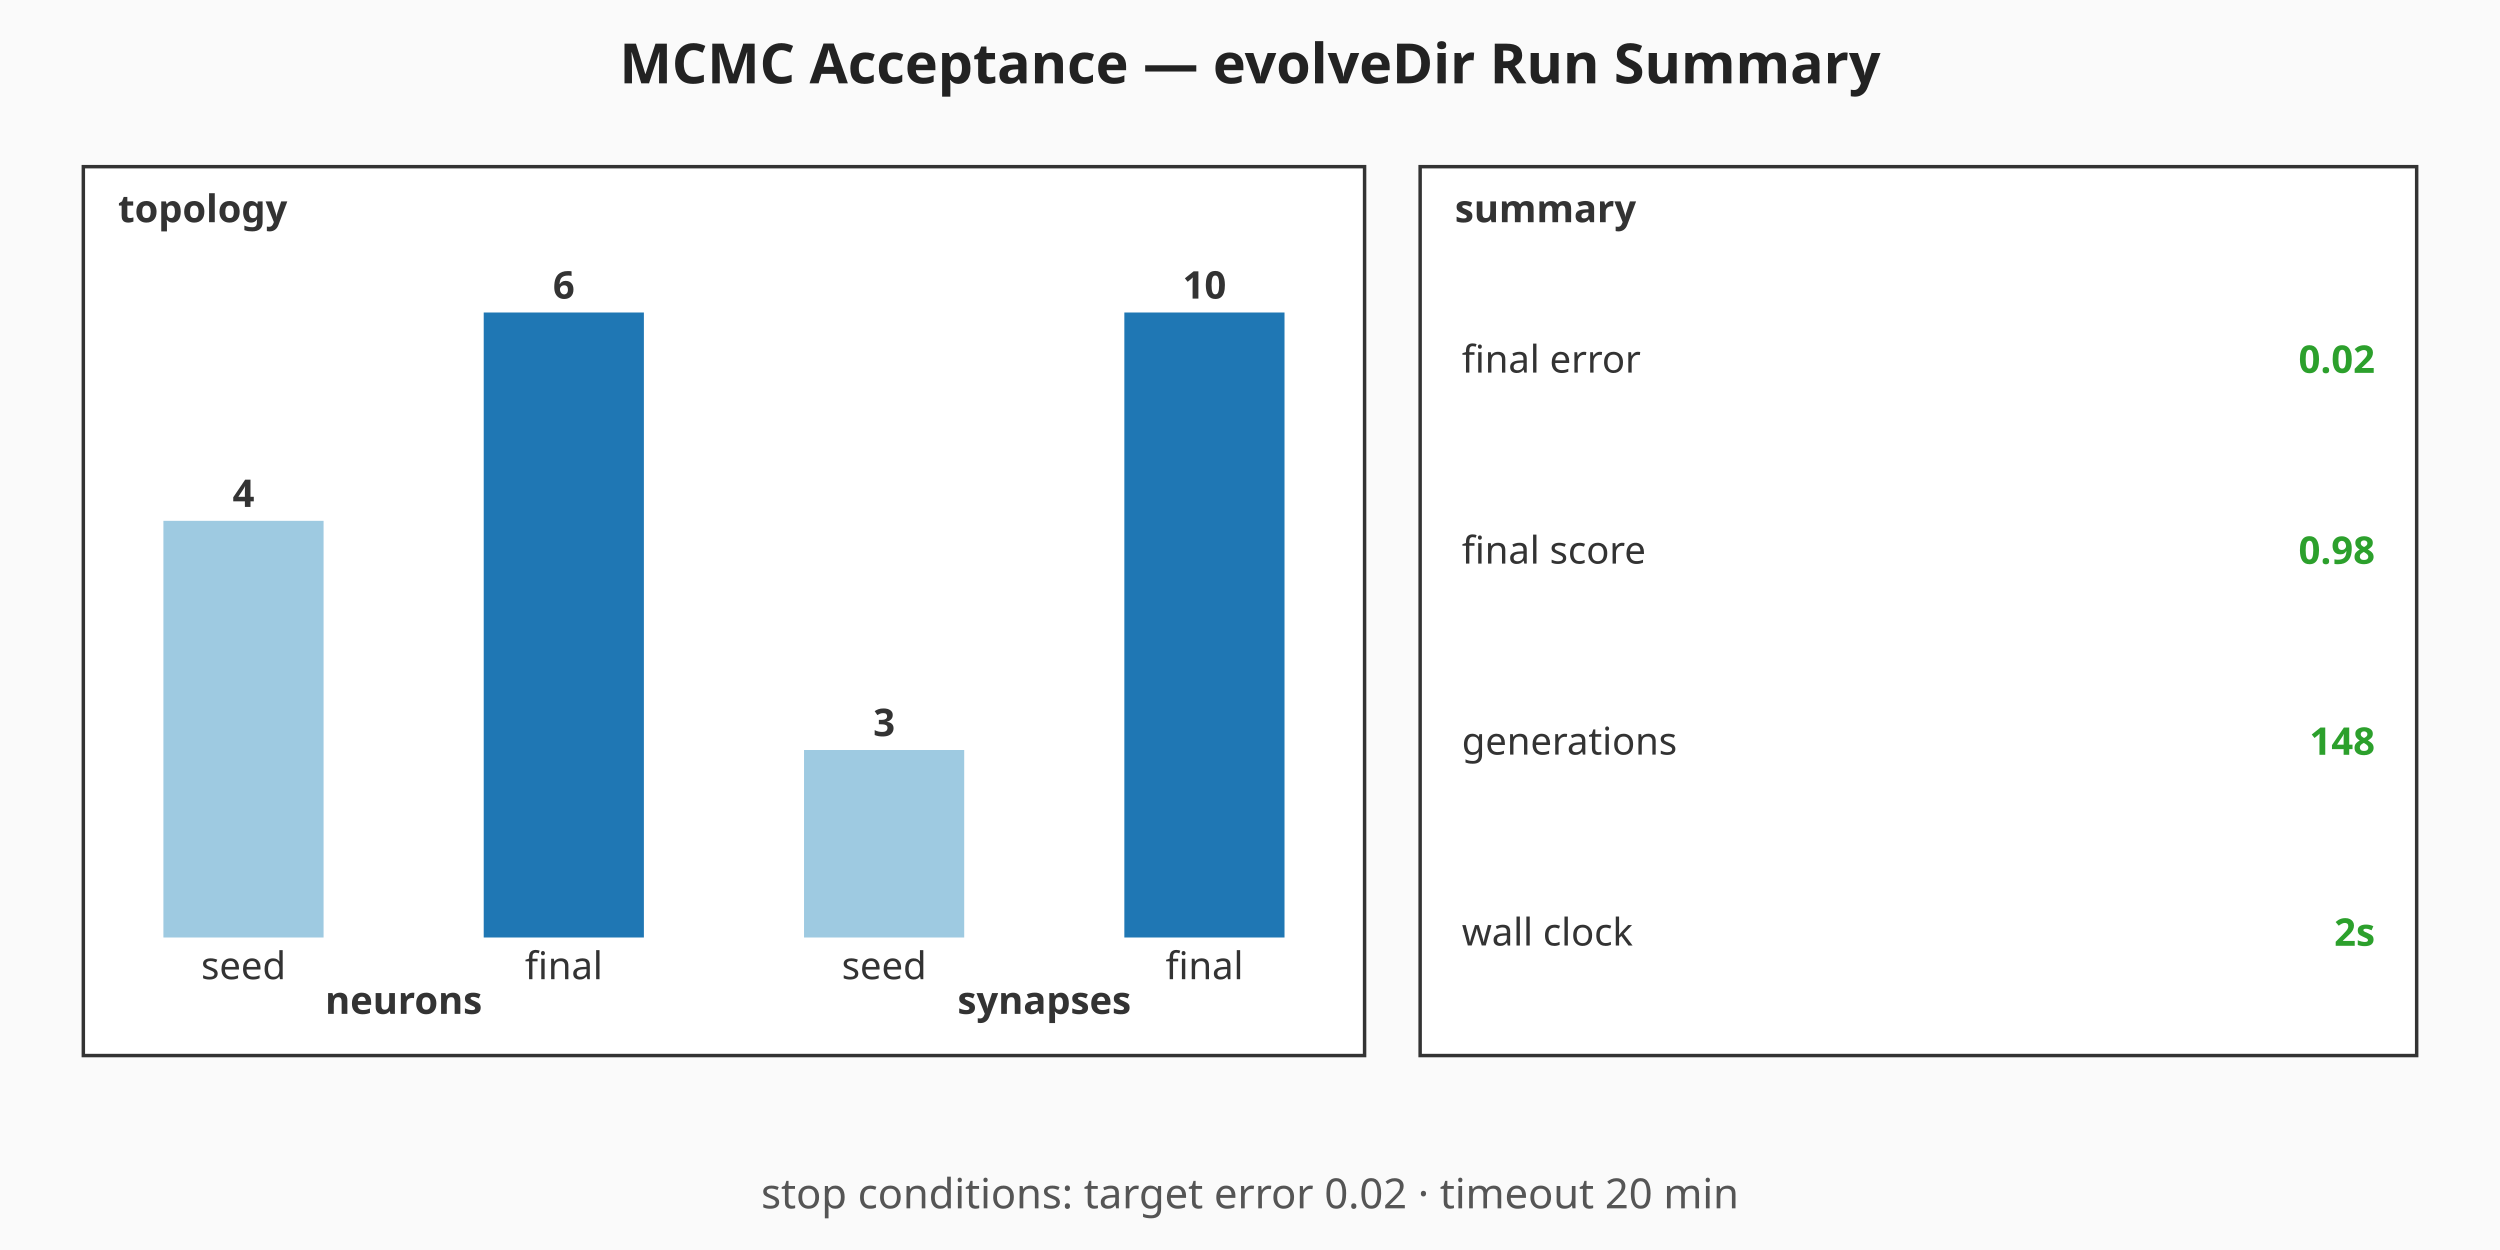
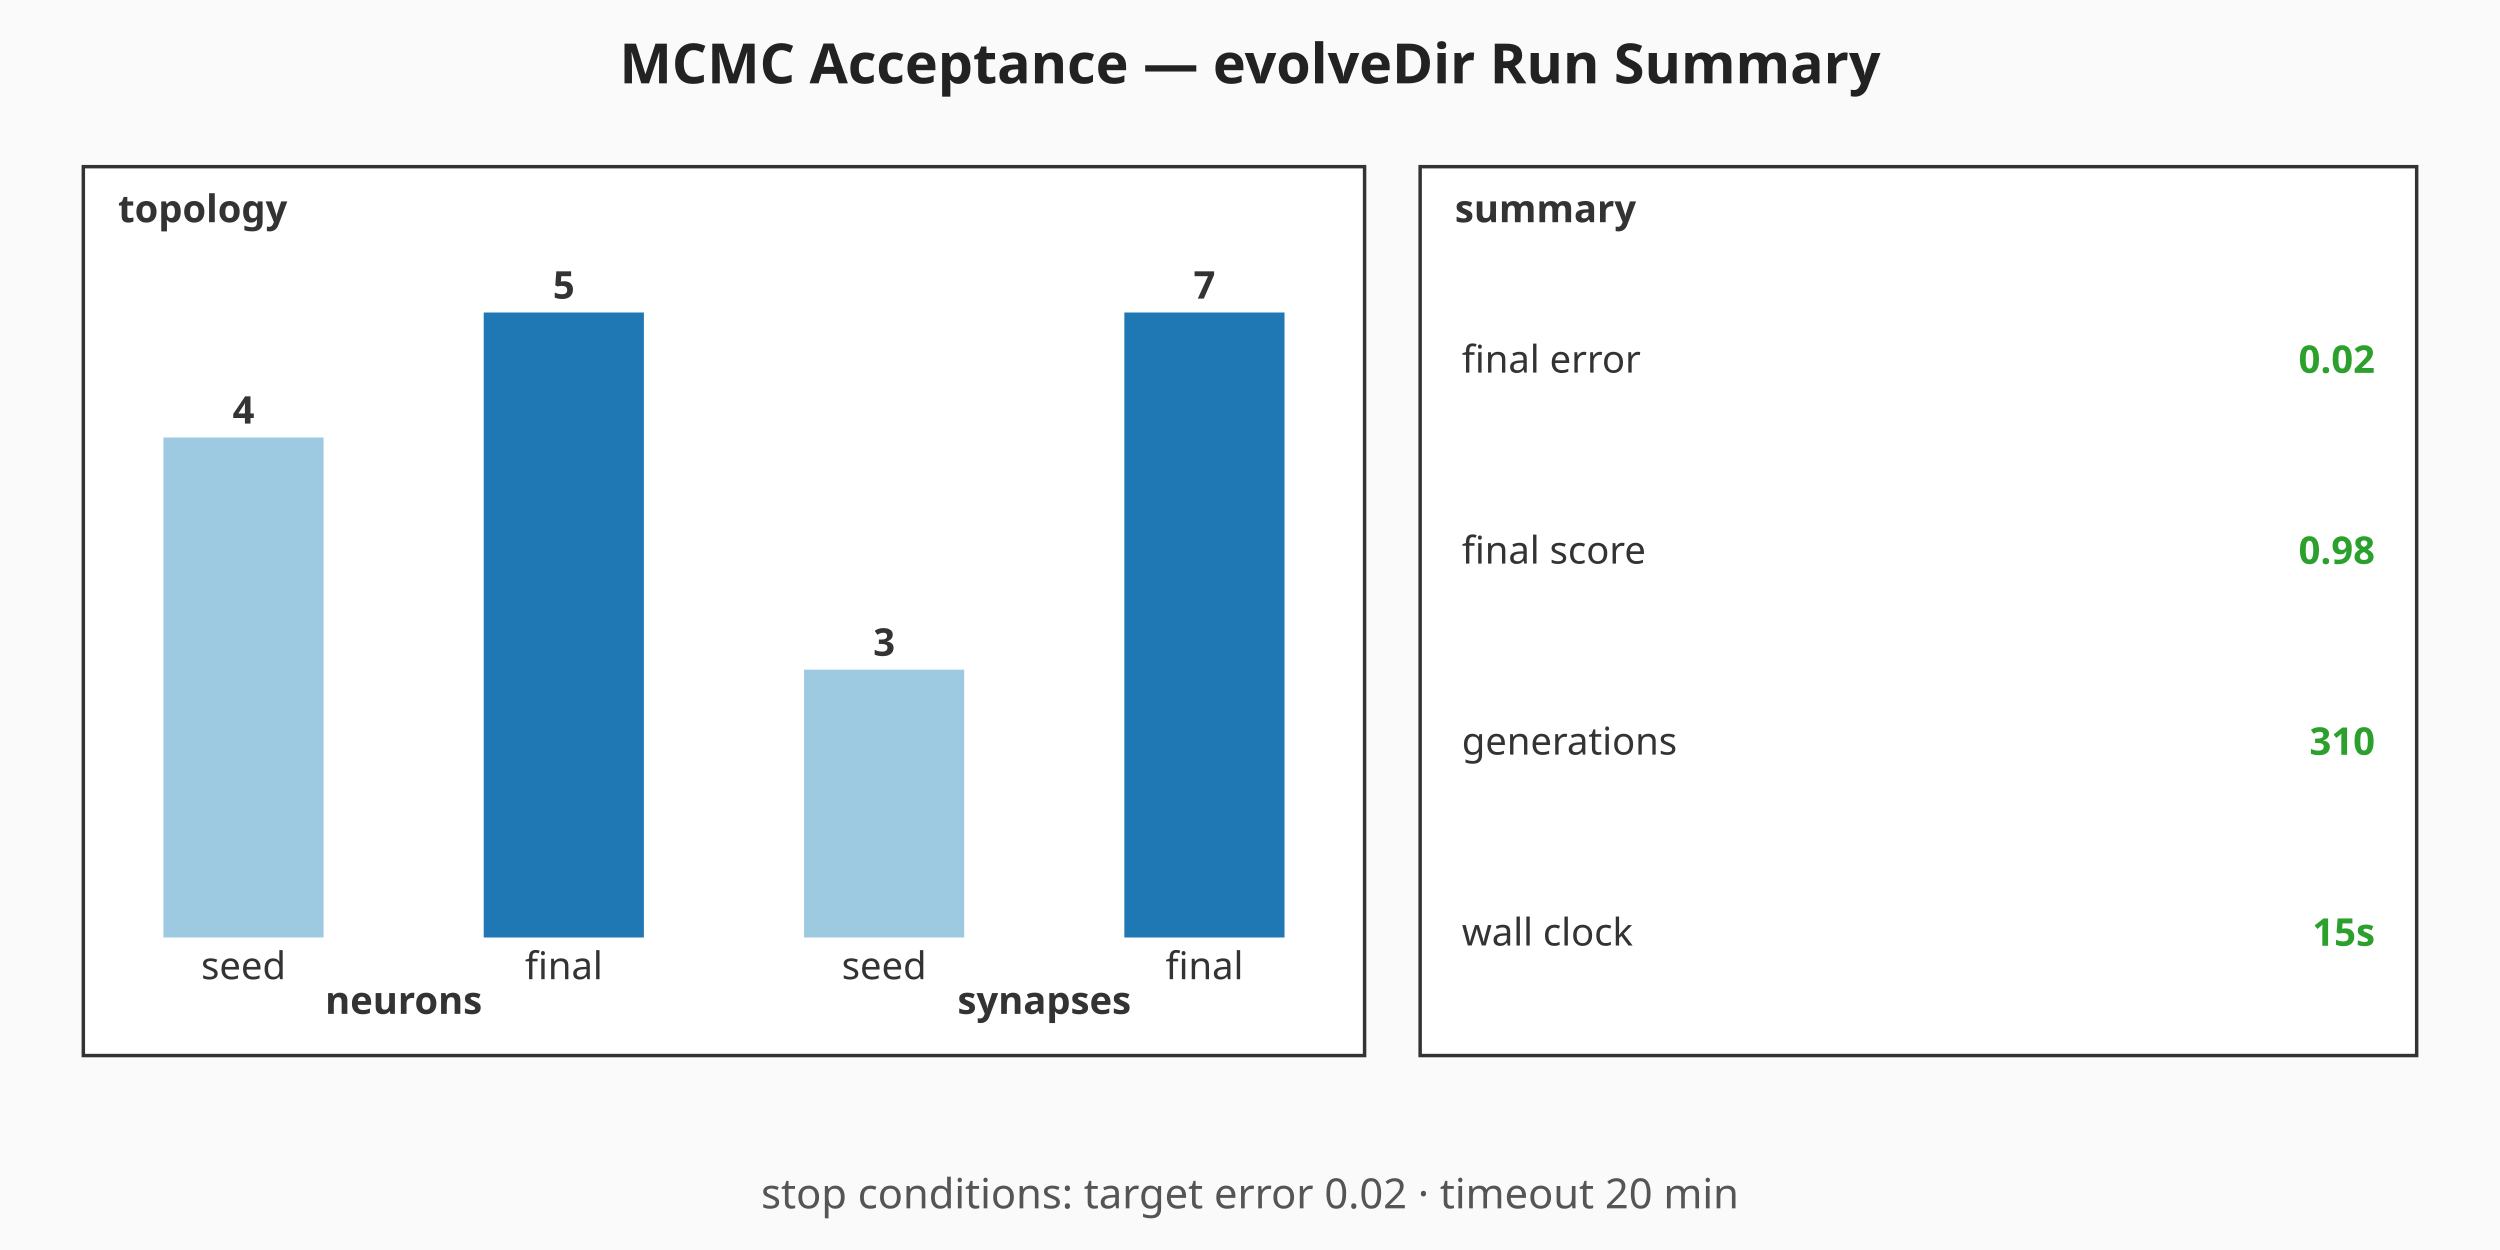
<svg xmlns="http://www.w3.org/2000/svg" viewBox="0 0 720 360" width="720" height="360" role="img" aria-label="MCMC Acceptance — evolveDir Run Summary summary chart">
  <rect width="720" height="360" fill="#fafafa" />
  <text x="360" y="24" text-anchor="middle" font-family="sans-serif" font-size="16" font-weight="bold" fill="#222">MCMC Acceptance — evolveDir Run Summary</text>
  <g class="topology" font-family="sans-serif" font-size="11" fill="#333">
    <rect x="24" y="48" width="369" height="256" fill="#ffffff" stroke="#333" stroke-width="1" />
    <text x="34" y="64" font-weight="bold">topology</text>
-     <rect class="topo-bar topo-bar-seed-neurons" x="47.06" y="150" width="46.13" height="120" fill="#9ecae1" />
-     <text x="70.13" y="146" text-anchor="middle" font-weight="bold">4</text>
+     <rect class="topo-bar topo-bar-seed-neurons" x="47.06" y="126" width="46.13" height="144" fill="#9ecae1" />
+     <text x="70.13" y="122" text-anchor="middle" font-weight="bold">4</text>
    <text x="70.13" y="282" text-anchor="middle">seed</text>
    <rect class="topo-bar topo-bar-final-neurons" x="139.31" y="90" width="46.13" height="180" fill="#1f77b4" />
-     <text x="162.38" y="86" text-anchor="middle" font-weight="bold">6</text>
+     <text x="162.38" y="86" text-anchor="middle" font-weight="bold">5</text>
    <text x="162.38" y="282" text-anchor="middle">final</text>
    <text x="116.25" y="292" text-anchor="middle" font-weight="bold">neurons</text>
-     <rect class="topo-bar topo-bar-seed-synapses" x="231.56" y="216" width="46.13" height="54" fill="#9ecae1" />
-     <text x="254.63" y="212" text-anchor="middle" font-weight="bold">3</text>
+     <rect class="topo-bar topo-bar-seed-synapses" x="231.56" y="192.86" width="46.13" height="77.14" fill="#9ecae1" />
+     <text x="254.63" y="188.86" text-anchor="middle" font-weight="bold">3</text>
    <text x="254.63" y="282" text-anchor="middle">seed</text>
    <rect class="topo-bar topo-bar-final-synapses" x="323.81" y="90" width="46.13" height="180" fill="#1f77b4" />
-     <text x="346.88" y="86" text-anchor="middle" font-weight="bold">10</text>
+     <text x="346.88" y="86" text-anchor="middle" font-weight="bold">7</text>
    <text x="346.88" y="282" text-anchor="middle">final</text>
    <text x="300.75" y="292" text-anchor="middle" font-weight="bold">synapses</text>
  </g>
  <g class="callouts" font-family="sans-serif" font-size="11" fill="#333">
    <rect x="409" y="48" width="287" height="256" fill="#ffffff" stroke="#333" stroke-width="1" />
    <text x="419" y="64" font-weight="bold">summary</text>
    <text class="callout-label" x="421" y="103.5" dominant-baseline="middle">final error</text>
    <text class="callout-value" x="684" y="103.5" text-anchor="end" dominant-baseline="middle" font-weight="bold" fill="#2ca02c">0.02</text>
    <text class="callout-label" x="421" y="158.5" dominant-baseline="middle">final score</text>
    <text class="callout-value" x="684" y="158.5" text-anchor="end" dominant-baseline="middle" font-weight="bold" fill="#2ca02c">0.98</text>
    <text class="callout-label" x="421" y="213.5" dominant-baseline="middle">generations</text>
-     <text class="callout-value" x="684" y="213.5" text-anchor="end" dominant-baseline="middle" font-weight="bold" fill="#2ca02c">148</text>
+     <text class="callout-value" x="684" y="213.5" text-anchor="end" dominant-baseline="middle" font-weight="bold" fill="#2ca02c">310</text>
    <text class="callout-label" x="421" y="268.5" dominant-baseline="middle">wall clock</text>
-     <text class="callout-value" x="684" y="268.5" text-anchor="end" dominant-baseline="middle" font-weight="bold" fill="#2ca02c">2s</text>
+     <text class="callout-value" x="684" y="268.5" text-anchor="end" dominant-baseline="middle" font-weight="bold" fill="#2ca02c">15s</text>
  </g>
  <g class="caption" font-family="sans-serif" font-size="12" fill="#555">
    <text x="360" y="348" text-anchor="middle">stop conditions: target error 0.02 · timeout 20 min</text>
  </g>
</svg>
